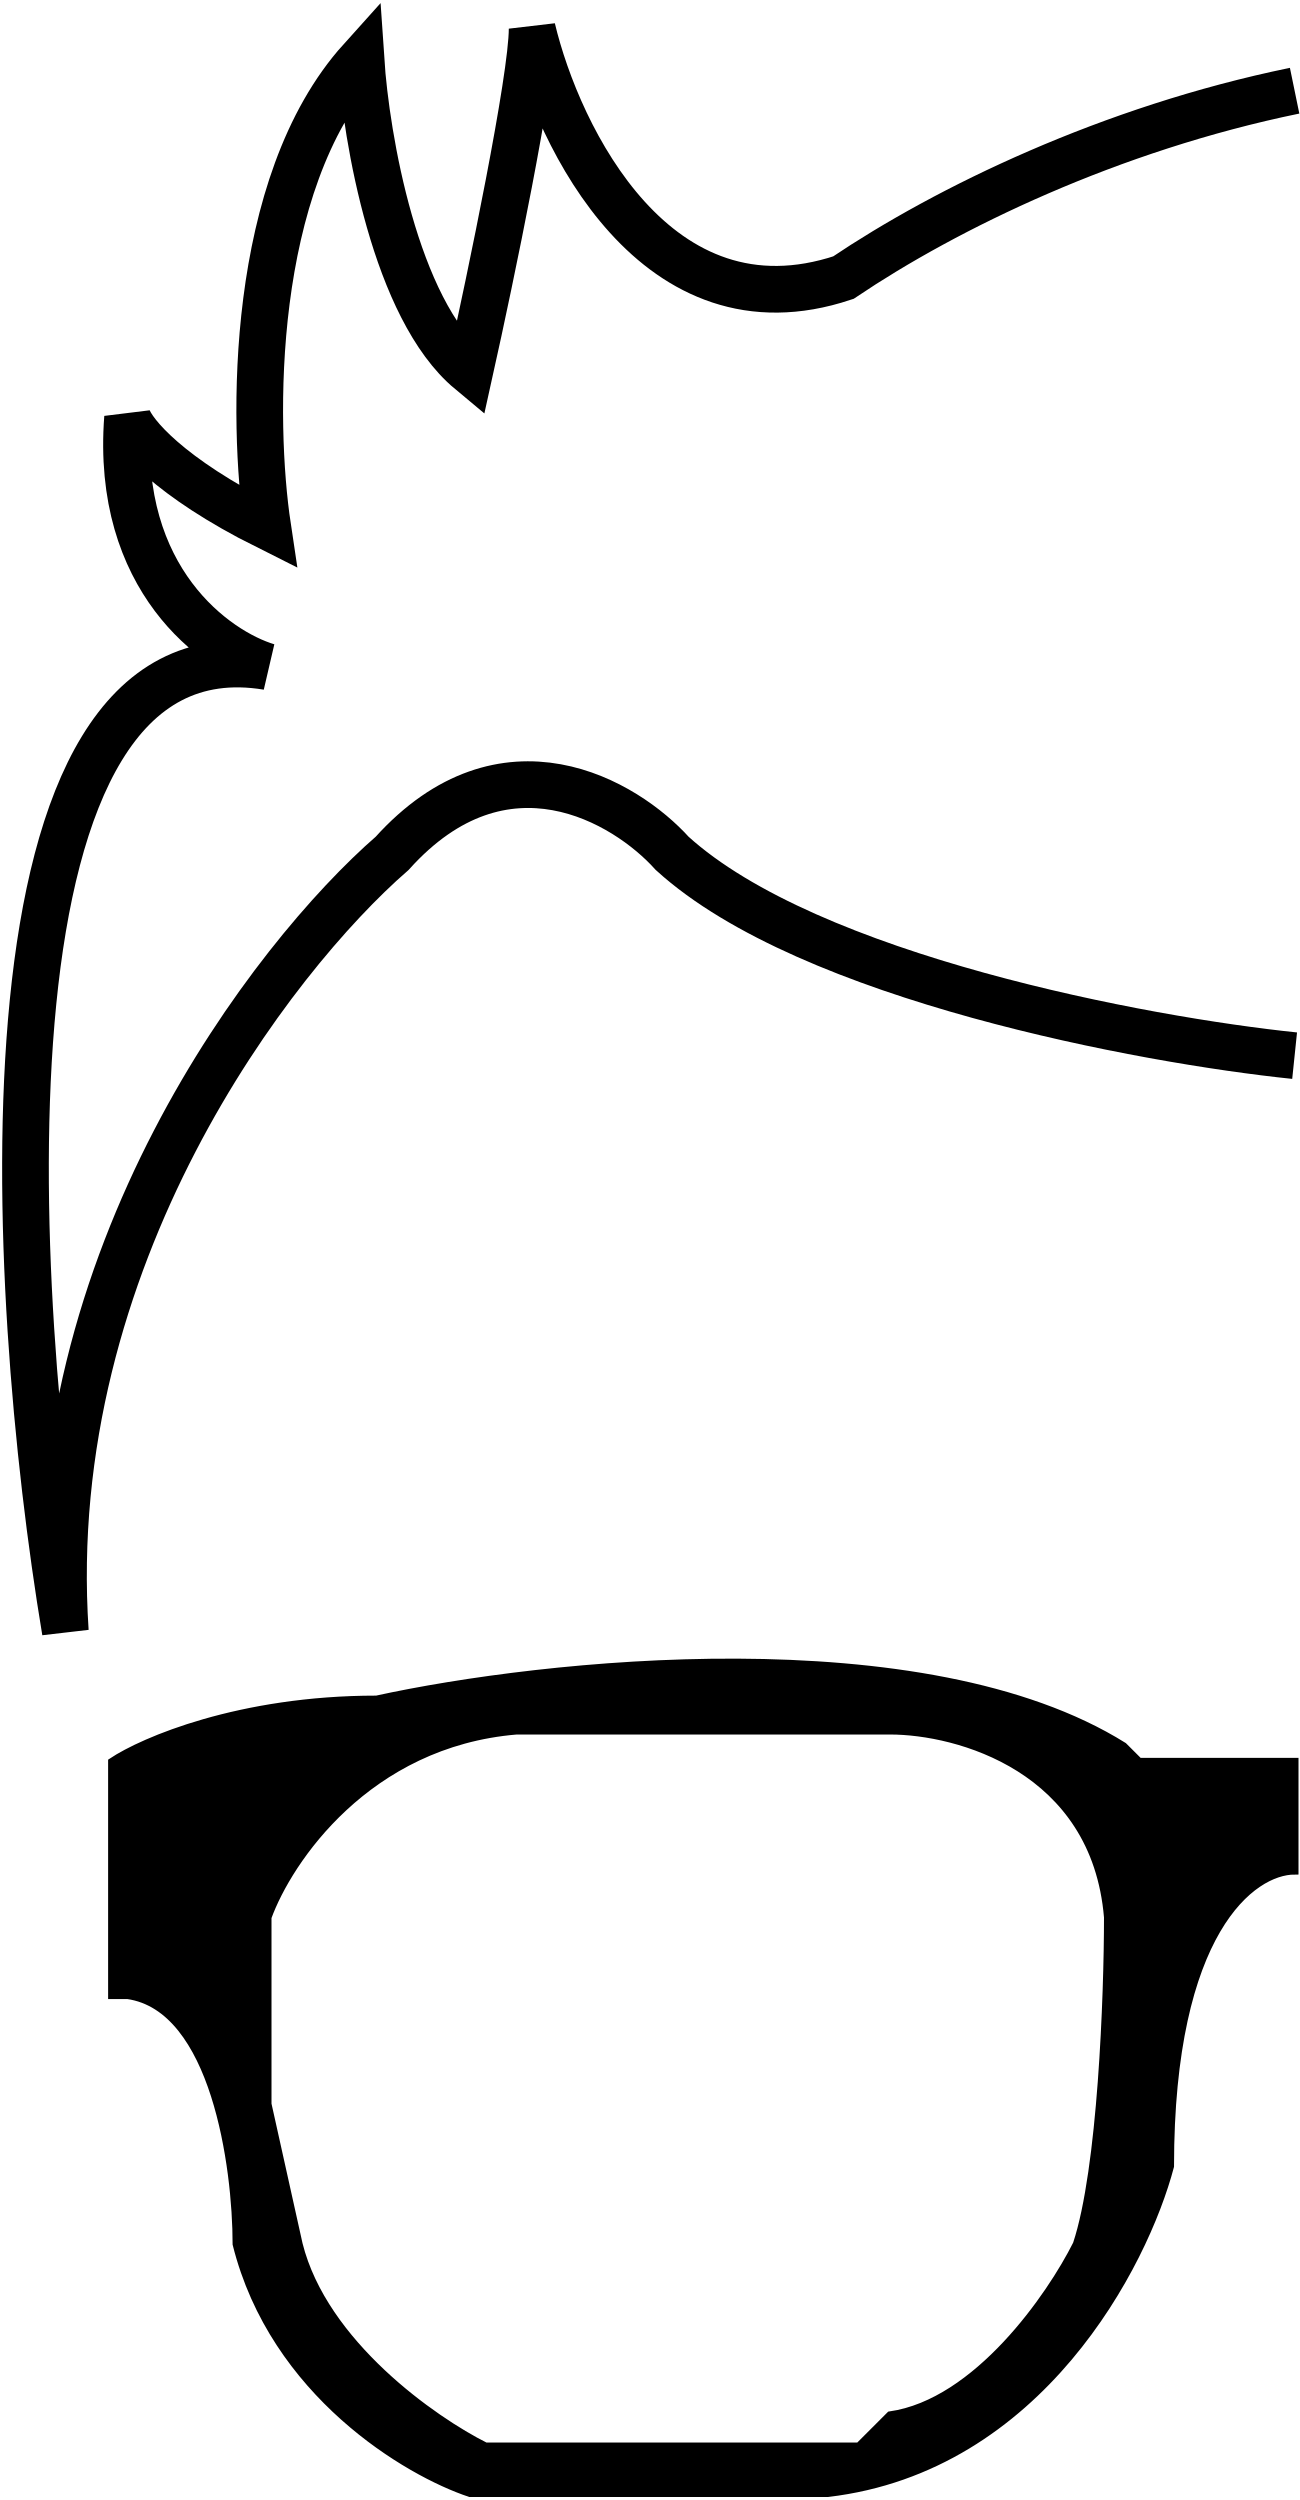
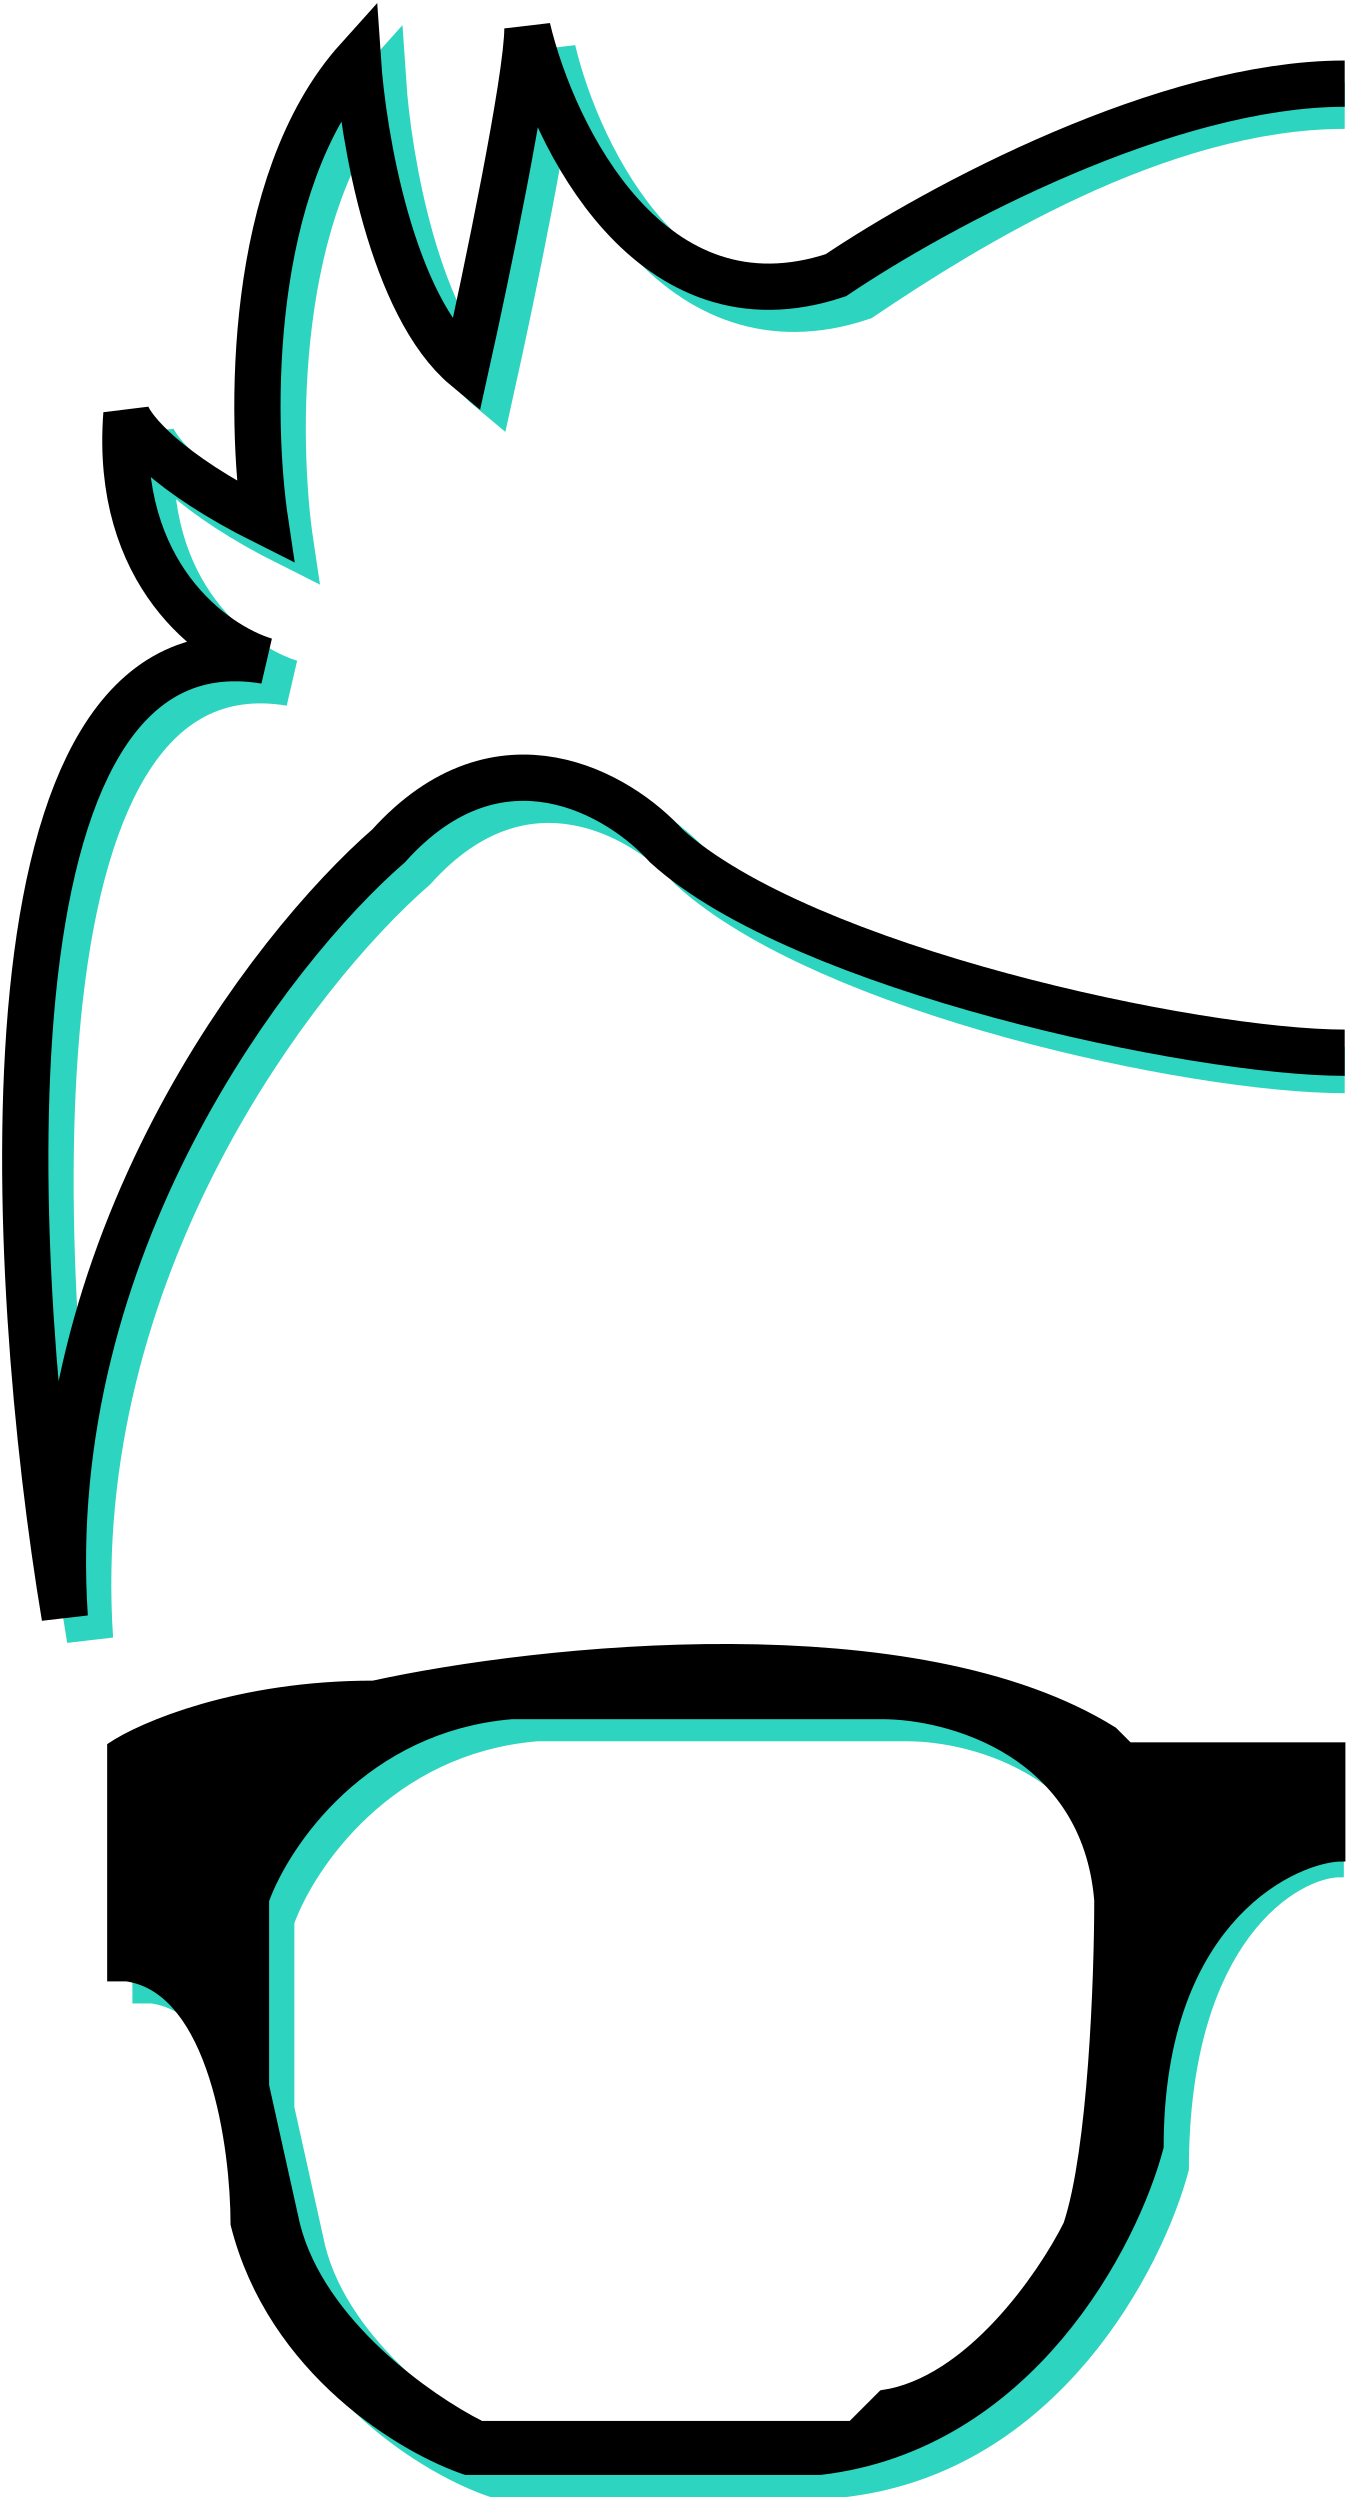
- <svg xmlns="http://www.w3.org/2000/svg" width="408" height="785" viewBox="0 0 408 785" fill="none">
-   <path d="M406.51 331.478C359.279 326.592 254.066 307.048 211.069 267.96C196.411 251.673 158.3 228.871 123.12 267.96C85.66 300.533 12.696 394.997 20.513 512.262C2.598 404.769 -9.779 193.692 84.033 209.327C67.745 204.441 36.146 181.966 40.055 131.151C41.685 136.037 52.763 149.718 84.033 165.353C79.145 132.78 78.166 57.86 113.346 18.772C114.974 43.202 124.095 96.949 147.548 116.493C154.063 87.177 167.092 24.635 167.092 9C175.236 43.202 206.18 106.721 264.813 87.177C297.362 65.256 348.55 40.409 406.51 28.482" stroke="black" stroke-width="14.658" />
-   <path fill-rule="evenodd" clip-rule="evenodd" d="M406.509 587.39C393.479 587.39 367.42 605.957 367.42 680.225C359.277 711.17 326.377 775.014 259.927 782.832H147.548C128.004 776.317 85.984 751.561 74.258 704.655C74.258 680.225 67.417 630.387 40.056 626.478H35.169V553.188C44.941 546.673 75.235 533.643 118.232 533.643C170.35 522.243 290.221 509.213 352.762 548.302L357.648 553.188H406.509V587.39ZM279.471 758.401C306.833 754.492 329.961 720.942 338.104 704.655C345.922 681.202 347.876 626.478 347.876 602.048C343.967 555.142 300.644 543.415 279.471 543.415H162.207C115.301 547.324 90.545 584.132 84.03 602.048V660.68L93.802 704.655C101.62 735.926 136.148 760.03 152.434 768.173H269.699L279.471 758.401Z" fill="black" stroke="black" stroke-width="2.443" />
+ <svg xmlns="http://www.w3.org/2000/svg" width="427" height="792" viewBox="0 0 427 792" fill="none">
+   <path d="M426 339C378 339 262.066 314.048 219.069 274.96C204.411 258.673 166.3 235.871 131.12 274.96C93.66 307.533 20.696 401.997 28.513 519.262C10.598 411.769 -1.779 200.692 92.033 216.327C75.745 211.441 44.146 188.966 48.055 138.151C49.685 143.037 60.763 156.718 92.033 172.353C87.145 139.78 86.166 64.86 121.346 25.772C122.974 50.202 132.095 103.949 155.548 123.493C162.063 94.177 175.092 31.635 175.092 16C183.236 50.202 214.18 113.721 272.813 94.177C305.362 72.256 367 33.5 426 33.5" stroke="#2DD4BF" stroke-width="14.658" />
+   <path fill-rule="evenodd" clip-rule="evenodd" d="M424.5 593.5C411.471 593.5 375.421 612.957 375.421 687.225C367.277 718.17 334.378 782.014 267.928 789.832H155.549C136.005 783.317 93.985 758.561 82.258 711.655C82.258 687.225 75.418 637.387 48.056 633.478H43.17V560.188C52.942 553.673 83.236 540.643 126.233 540.643C178.35 529.243 298.221 516.213 360.763 555.302L365.649 560.188H424.5V593.5ZM287.472 765.401C314.834 761.492 337.961 727.942 346.104 711.655C353.922 688.202 355.877 633.478 355.877 609.048C351.968 562.142 308.645 550.415 287.472 550.415H170.207C123.301 554.324 98.545 591.132 92.03 609.048V667.68L101.802 711.655C109.62 742.926 144.148 767.03 160.435 775.173H277.7L287.472 765.401Z" fill="#2DD4BF" stroke="#2DD4BF" stroke-width="2.443" />
+   <path d="M426 333.5C379 333.5 254.066 307.048 211.069 267.96C196.411 251.673 158.3 228.871 123.12 267.96C85.66 300.533 12.696 394.997 20.513 512.262C2.598 404.769 -9.779 193.692 84.033 209.327C67.745 204.441 36.146 181.966 40.055 131.151C41.685 136.037 52.763 149.718 84.033 165.353C79.145 132.78 78.166 57.86 113.346 18.772C114.974 43.202 124.095 96.949 147.548 116.493C154.063 87.177 167.092 24.635 167.092 9C175.236 43.202 206.18 106.721 264.813 87.177C297.362 65.256 369.5 26.5 426 26.5" stroke="black" stroke-width="14.658" />
+   <path fill-rule="evenodd" clip-rule="evenodd" d="M425 588.5C411.971 588.5 367.421 605.957 367.421 680.225C359.277 711.17 326.378 775.014 259.928 782.832H147.549C128.005 776.317 85.985 751.561 74.258 704.655C74.258 680.225 67.418 630.387 40.056 626.478H35.17V553.188C44.942 546.673 75.236 533.643 118.233 533.643C170.35 522.243 290.221 509.213 352.763 548.302L357.649 553.188H425V571.5V588.5ZM279.472 758.401C306.834 754.492 329.961 720.942 338.104 704.655C345.922 681.202 347.877 626.478 347.877 602.048C343.968 555.142 300.645 543.415 279.472 543.415H162.207C115.301 547.324 90.545 584.132 84.03 602.048V660.68L93.802 704.655C101.62 735.926 136.148 760.03 152.435 768.173H269.7L279.472 758.401Z" fill="black" stroke="black" stroke-width="2.443" />
</svg>
